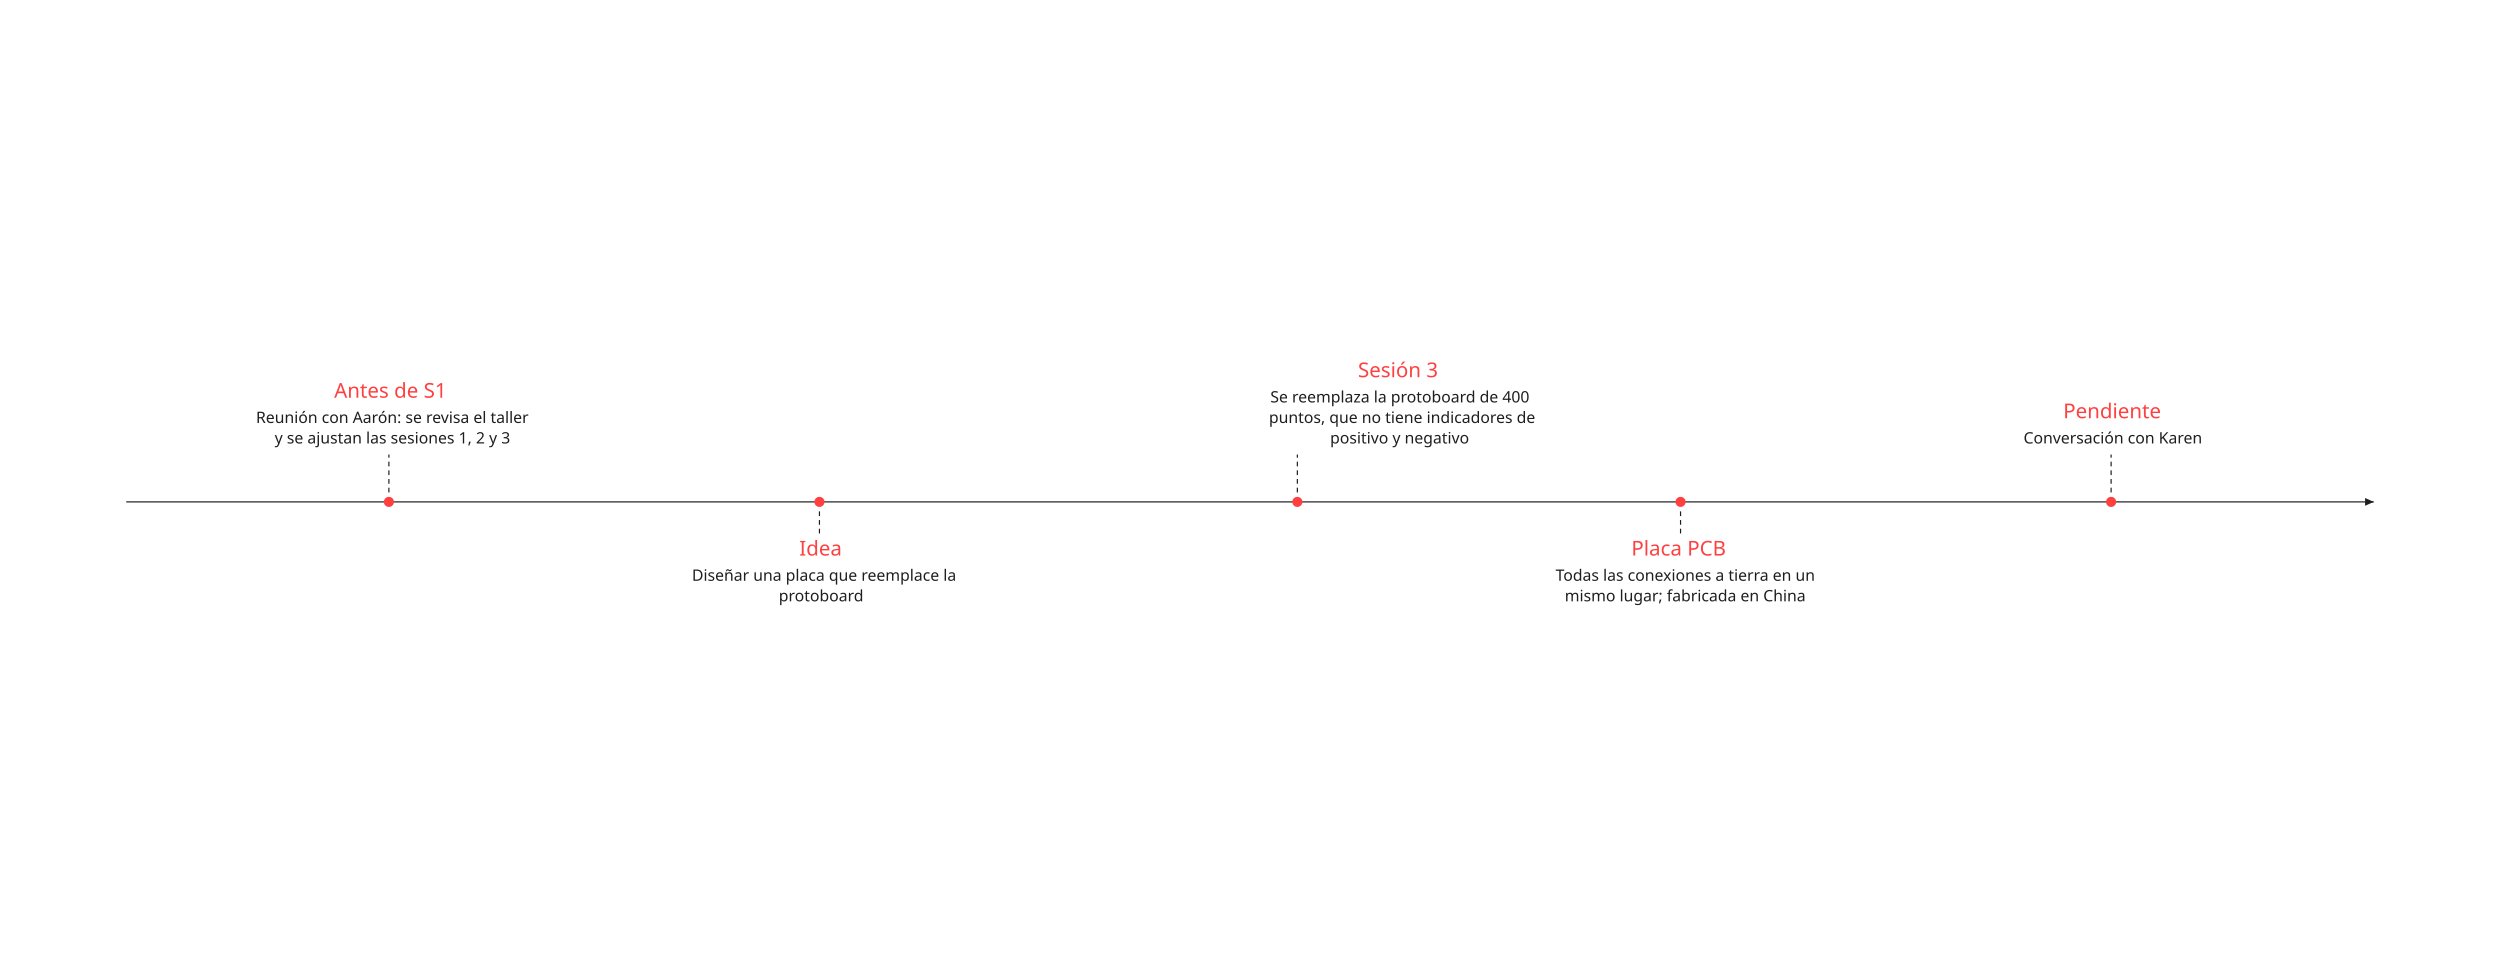
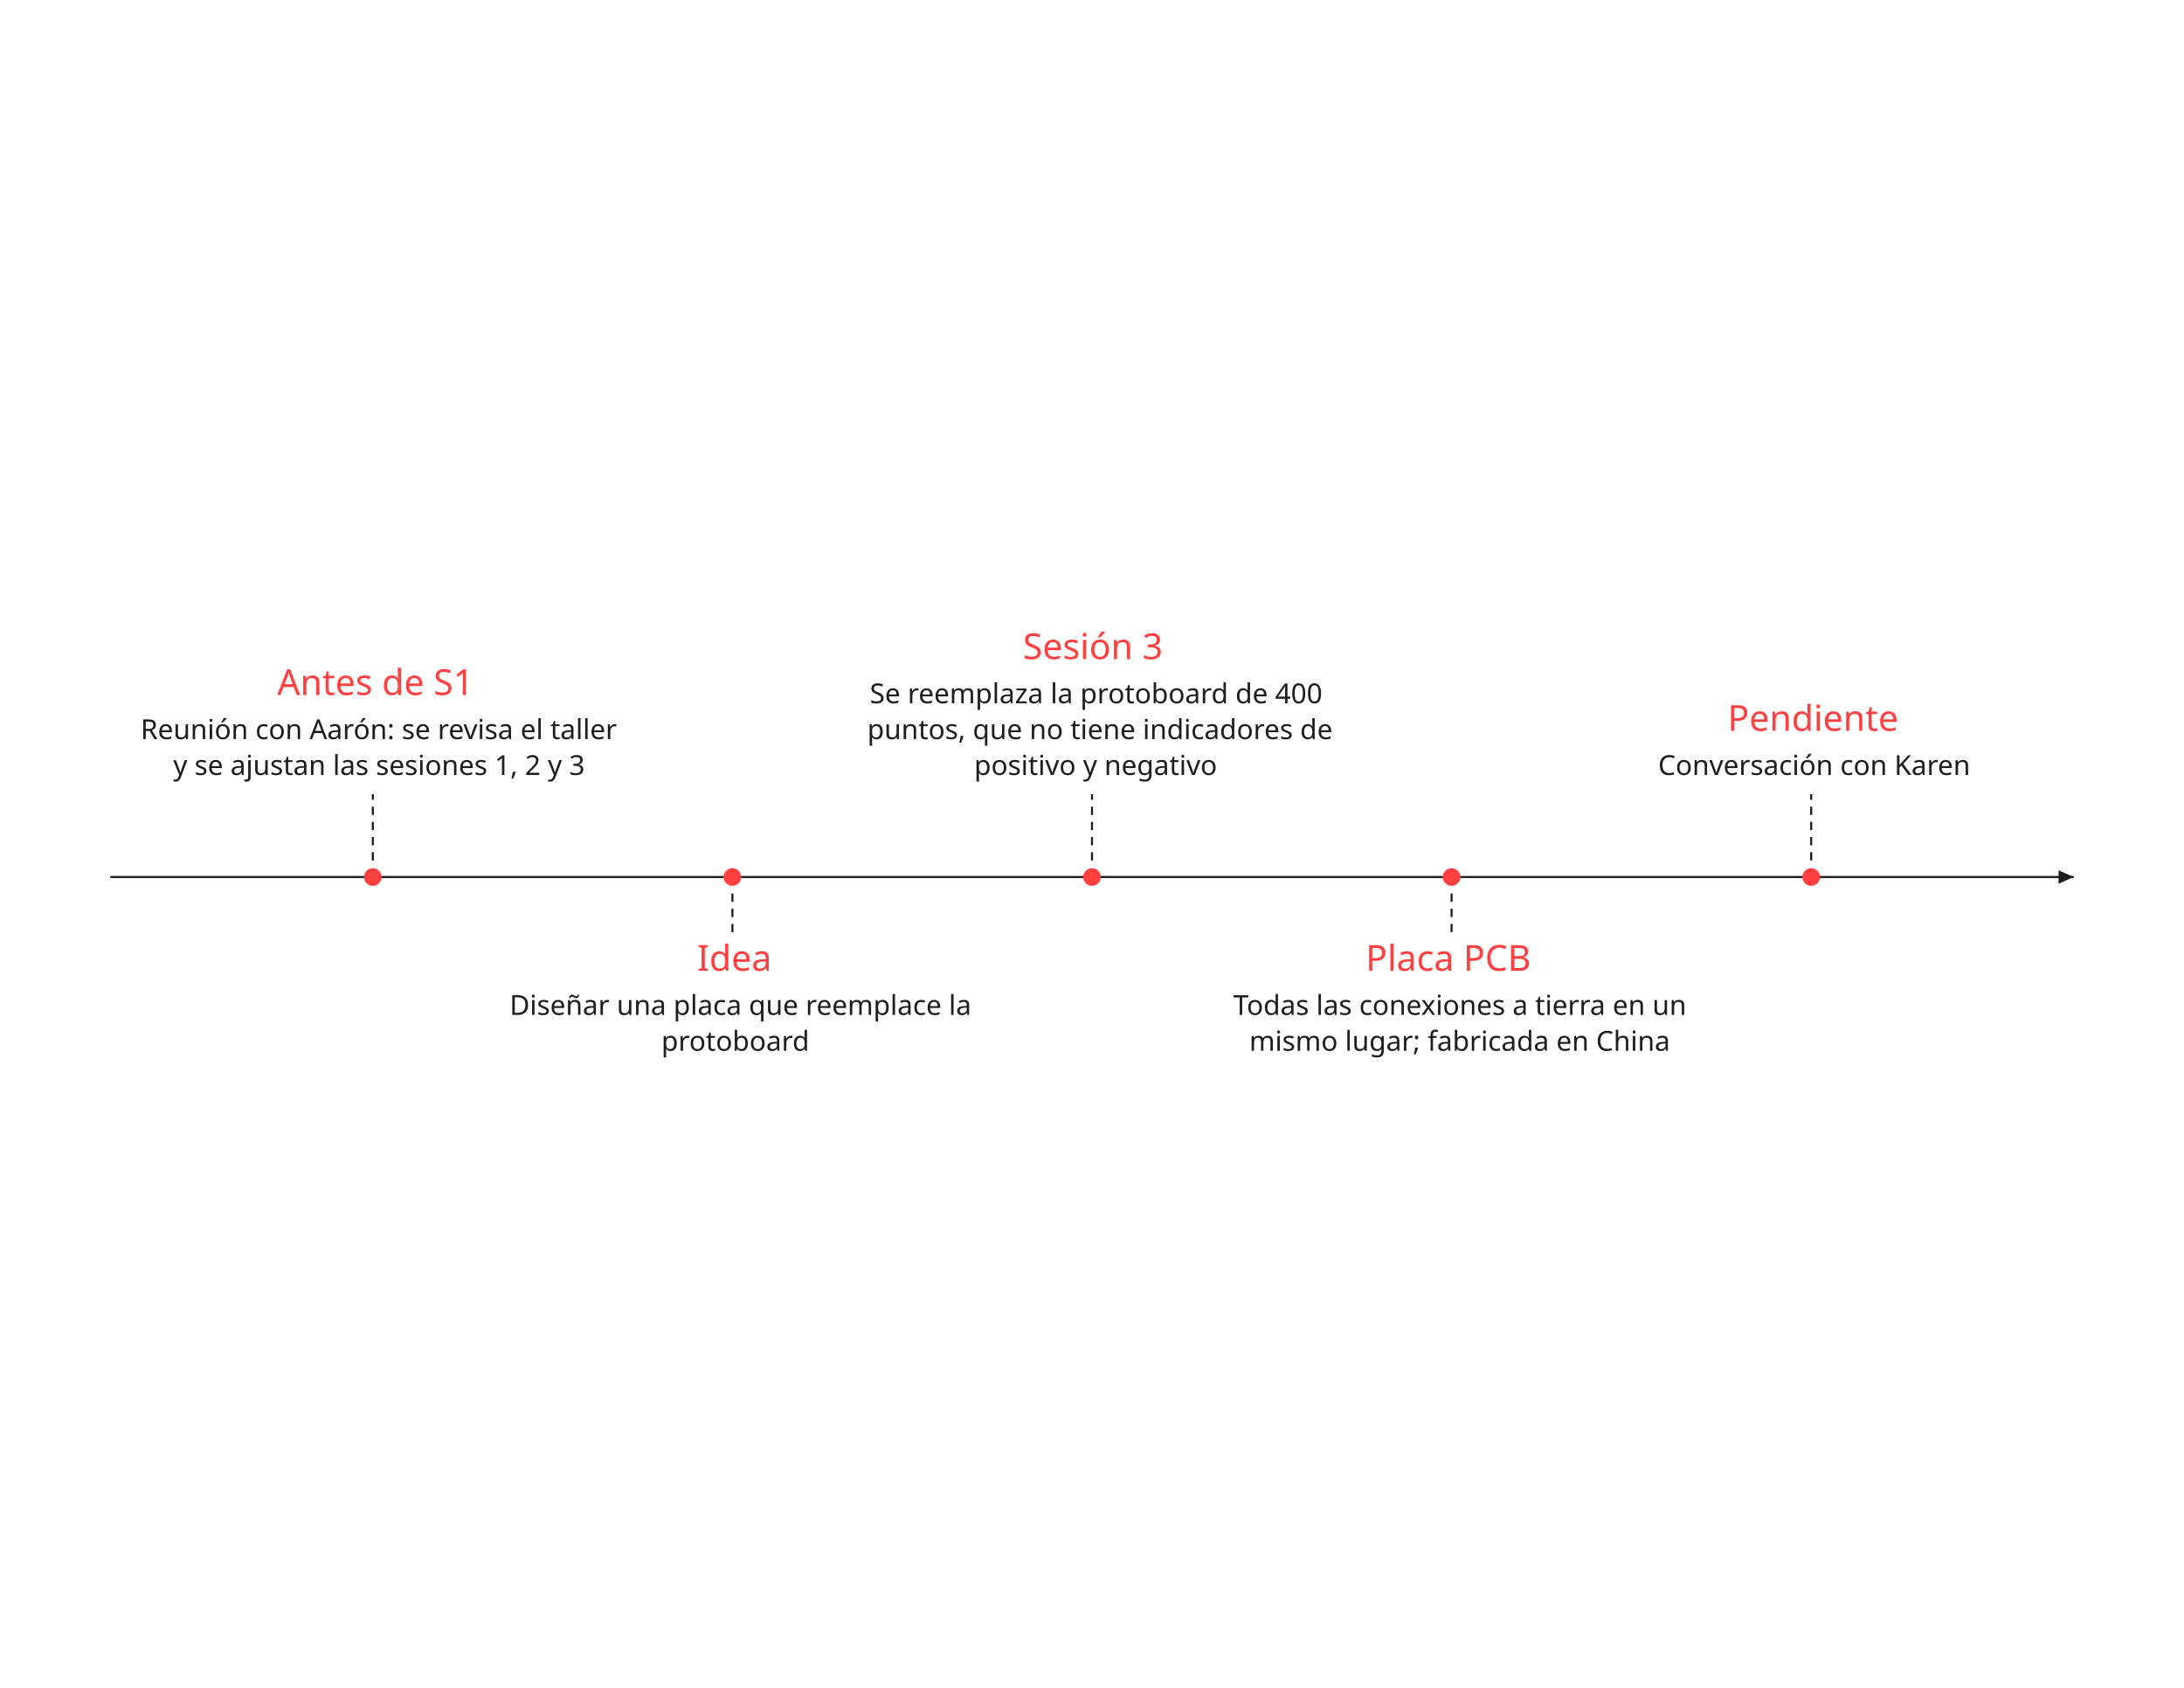
- <svg xmlns="http://www.w3.org/2000/svg" width="1584" height="612" viewBox="0 0 1584 612">
+ <svg xmlns="http://www.w3.org/2000/svg" width="792" height="612" viewBox="0 0 792 612">
  <g id="contenido" transform="translate(0 6)">
    <g id="eje">
-       <line x1="80" y1="312" x2="1504" y2="312" fill="none" stroke="#1E1E1E" stroke-width="0.75" />
-       <path d="M1504,312 L1498.52,314.45 L1498.52,309.55 Z" fill="#1E1E1E" />
+       <line x1="40" y1="312" x2="752" y2="312" fill="none" stroke="#1E1E1E" stroke-width="0.75" />
+       <path d="M752,312 L746.52,314.45 L746.52,309.55 Z" fill="#1E1E1E" />
    </g>
    <g id="hito-1">
-       <circle cx="246.4" cy="312" r="3.2" fill="#FF4040" />
-       <path d="M246.4,306 L246.4,282" fill="none" stroke="#1E1E1E" stroke-width="0.75" stroke-dasharray="3 2.5" />
-       <text x="211.73" y="246" font-family="NeutrifStudio-Medium" font-size="13" fill="#FF4040">Antes de S1</text>
-       <text x="162.19" y="262" font-family="NeutrifStudio-Regular" font-size="10" fill="#1E1E1E">Reunión con Aarón: se revisa el taller</text>
-       <text x="174.03" y="275" font-family="NeutrifStudio-Regular" font-size="10" fill="#1E1E1E">y se ajustan las sesiones 1, 2 y 3</text>
+       <circle cx="135.2" cy="312" r="3.2" fill="#FF4040" />
+       <path d="M135.2,306 L135.2,282" fill="none" stroke="#1E1E1E" stroke-width="0.75" stroke-dasharray="3 2.5" />
+       <text x="100.53" y="246" font-family="NeutrifStudio-Medium" font-size="13" fill="#FF4040">Antes de S1</text>
+       <text x="50.99" y="262" font-family="NeutrifStudio-Regular" font-size="10" fill="#1E1E1E">Reunión con Aarón: se revisa el taller</text>
+       <text x="62.83" y="275" font-family="NeutrifStudio-Regular" font-size="10" fill="#1E1E1E">y se ajustan las sesiones 1, 2 y 3</text>
    </g>
    <g id="hito-2">
-       <circle cx="519.2" cy="312" r="3.2" fill="#FF4040" />
-       <path d="M519.2,318 L519.2,332" fill="none" stroke="#1E1E1E" stroke-width="0.75" stroke-dasharray="3 2.5" />
-       <text x="506.41" y="346" font-family="NeutrifStudio-Medium" font-size="13" fill="#FF4040">Idea</text>
-       <text x="438.41" y="362" font-family="NeutrifStudio-Regular" font-size="10" fill="#1E1E1E">Diseñar una placa que reemplace la</text>
-       <text x="493.42" y="375" font-family="NeutrifStudio-Regular" font-size="10" fill="#1E1E1E">protoboard</text>
+       <circle cx="265.6" cy="312" r="3.2" fill="#FF4040" />
+       <path d="M265.6,318 L265.6,332" fill="none" stroke="#1E1E1E" stroke-width="0.75" stroke-dasharray="3 2.5" />
+       <text x="252.81" y="346" font-family="NeutrifStudio-Medium" font-size="13" fill="#FF4040">Idea</text>
+       <text x="184.81" y="362" font-family="NeutrifStudio-Regular" font-size="10" fill="#1E1E1E">Diseñar una placa que reemplace la</text>
+       <text x="239.82" y="375" font-family="NeutrifStudio-Regular" font-size="10" fill="#1E1E1E">protoboard</text>
    </g>
    <g id="hito-3">
-       <circle cx="822" cy="312" r="3.2" fill="#FF4040" />
-       <path d="M822,306 L822,282" fill="none" stroke="#1E1E1E" stroke-width="0.75" stroke-dasharray="3 2.5" />
-       <text x="860.4" y="233" font-family="NeutrifStudio-Medium" font-size="13" fill="#FF4040">Sesión 3</text>
-       <text x="804.88" y="249" font-family="NeutrifStudio-Regular" font-size="10" fill="#1E1E1E">Se reemplaza la protoboard de 400</text>
-       <text x="804" y="262" font-family="NeutrifStudio-Regular" font-size="10" fill="#1E1E1E">puntos, que no tiene indicadores de</text>
-       <text x="842.75" y="275" font-family="NeutrifStudio-Regular" font-size="10" fill="#1E1E1E">positivo y negativo</text>
+       <circle cx="396" cy="312" r="3.2" fill="#FF4040" />
+       <path d="M396,306 L396,282" fill="none" stroke="#1E1E1E" stroke-width="0.75" stroke-dasharray="3 2.5" />
+       <text x="370.92" y="233" font-family="NeutrifStudio-Medium" font-size="13" fill="#FF4040">Sesión 3</text>
+       <text x="315.4" y="249" font-family="NeutrifStudio-Regular" font-size="10" fill="#1E1E1E">Se reemplaza la protoboard de 400</text>
+       <text x="314.52" y="262" font-family="NeutrifStudio-Regular" font-size="10" fill="#1E1E1E">puntos, que no tiene indicadores de</text>
+       <text x="353.27" y="275" font-family="NeutrifStudio-Regular" font-size="10" fill="#1E1E1E">positivo y negativo</text>
    </g>
    <g id="hito-4">
-       <circle cx="1064.8" cy="312" r="3.2" fill="#FF4040" />
-       <path d="M1064.8,318 L1064.8,332" fill="none" stroke="#1E1E1E" stroke-width="0.75" stroke-dasharray="3 2.5" />
-       <text x="1033.62" y="346" font-family="NeutrifStudio-Medium" font-size="13" fill="#FF4040">Placa PCB</text>
-       <text x="985.64" y="362" font-family="NeutrifStudio-Regular" font-size="10" fill="#1E1E1E">Todas las conexiones a tierra en un</text>
-       <text x="991.43" y="375" font-family="NeutrifStudio-Regular" font-size="10" fill="#1E1E1E">mismo lugar; fabricada en China</text>
+       <circle cx="526.4" cy="312" r="3.2" fill="#FF4040" />
+       <path d="M526.4,318 L526.4,332" fill="none" stroke="#1E1E1E" stroke-width="0.75" stroke-dasharray="3 2.5" />
+       <text x="495.22" y="346" font-family="NeutrifStudio-Medium" font-size="13" fill="#FF4040">Placa PCB</text>
+       <text x="447.24" y="362" font-family="NeutrifStudio-Regular" font-size="10" fill="#1E1E1E">Todas las conexiones a tierra en un</text>
+       <text x="453.03" y="375" font-family="NeutrifStudio-Regular" font-size="10" fill="#1E1E1E">mismo lugar; fabricada en China</text>
    </g>
    <g id="hito-5">
-       <circle cx="1337.6" cy="312" r="3.2" fill="#FF4040" />
-       <path d="M1337.6,306 L1337.6,282" fill="none" stroke="#1E1E1E" stroke-width="0.75" stroke-dasharray="3 2.5" />
-       <text x="1307.25" y="259" font-family="NeutrifStudio-Medium" font-size="13" fill="#FF4040">Pendiente</text>
-       <text x="1282.11" y="275" font-family="NeutrifStudio-Regular" font-size="10" fill="#1E1E1E">Conversación con Karen</text>
+       <circle cx="656.8" cy="312" r="3.2" fill="#FF4040" />
+       <path d="M656.8,306 L656.8,282" fill="none" stroke="#1E1E1E" stroke-width="0.75" stroke-dasharray="3 2.5" />
+       <text x="626.45" y="259" font-family="NeutrifStudio-Medium" font-size="13" fill="#FF4040">Pendiente</text>
+       <text x="601.31" y="275" font-family="NeutrifStudio-Regular" font-size="10" fill="#1E1E1E">Conversación con Karen</text>
    </g>
  </g>
</svg>
